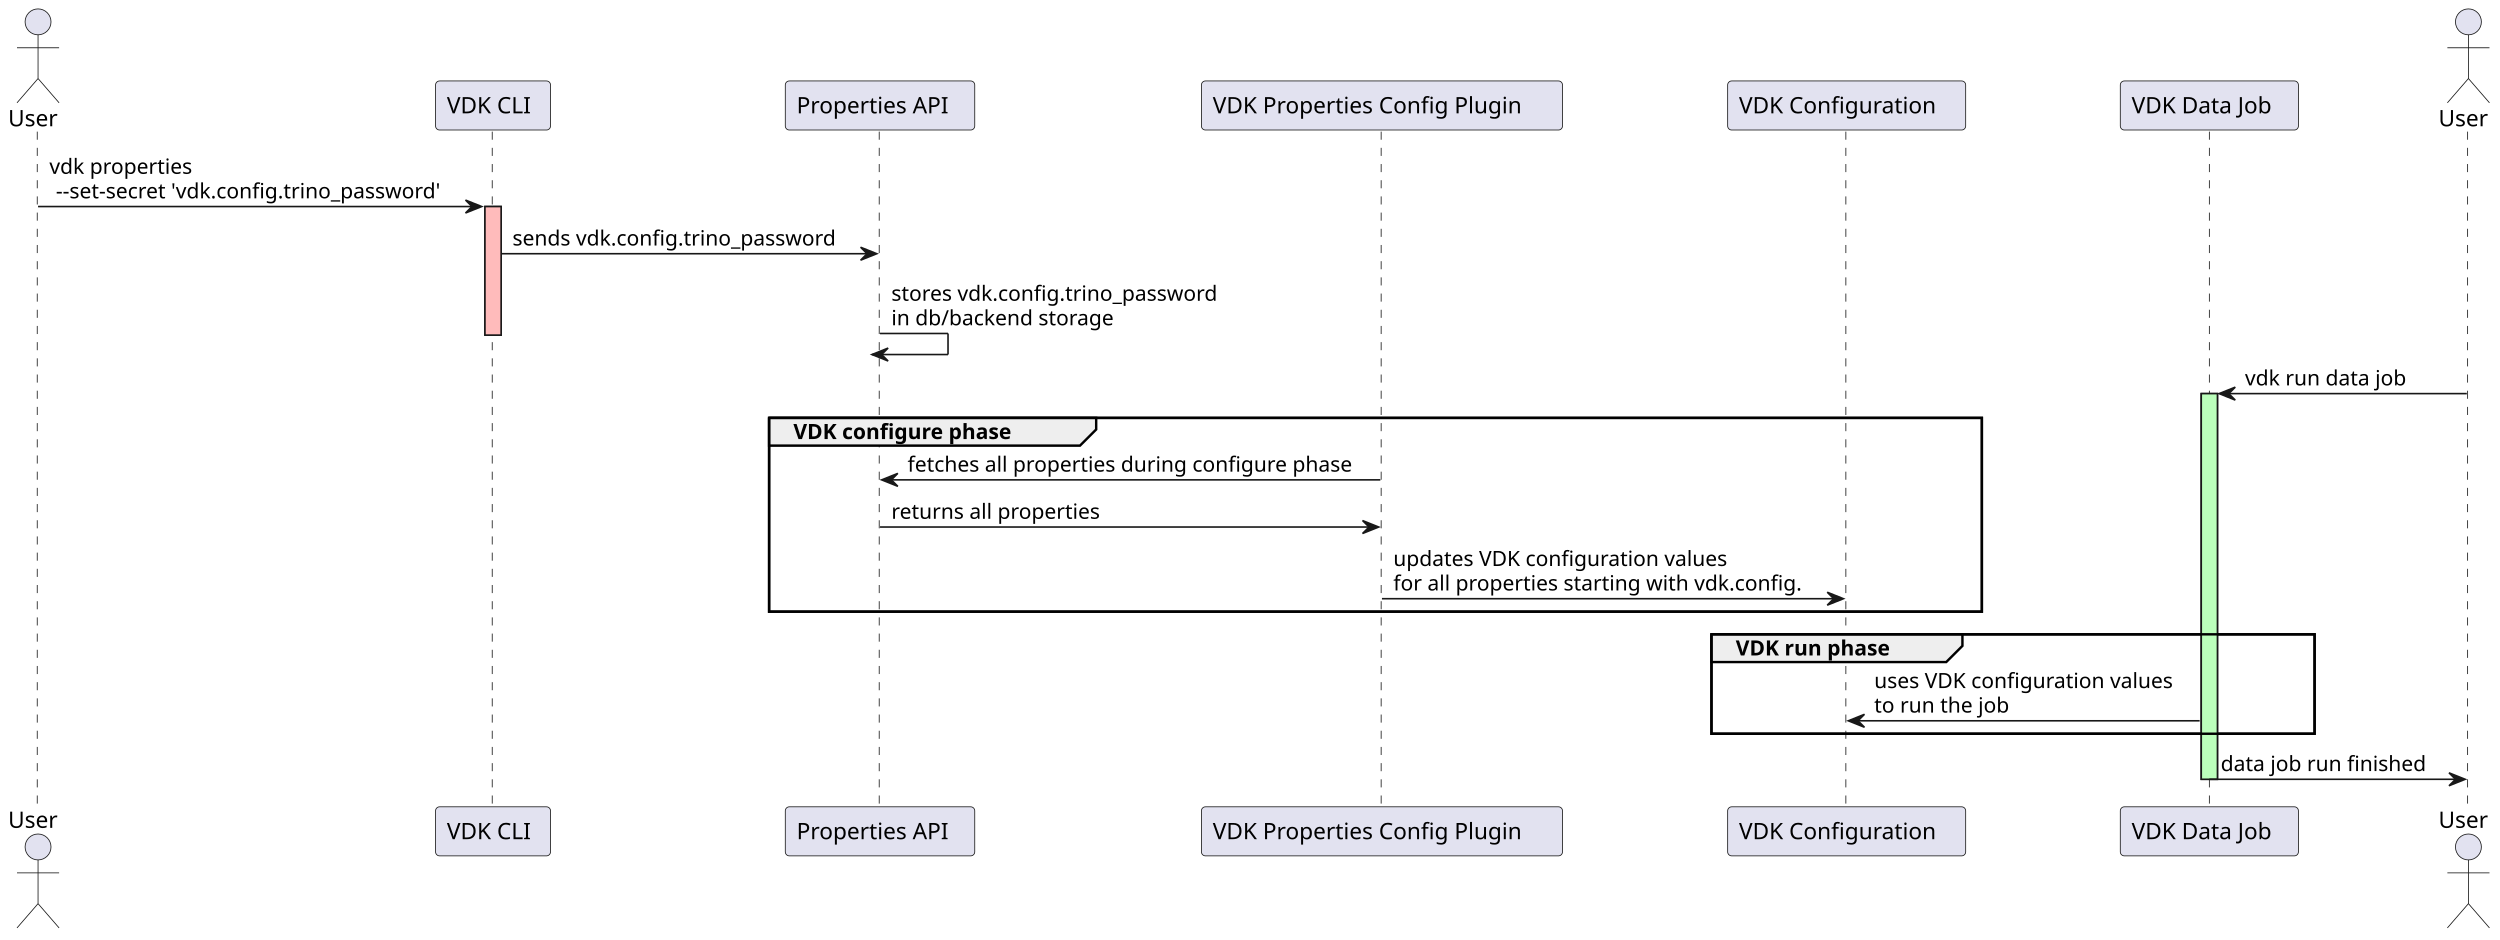
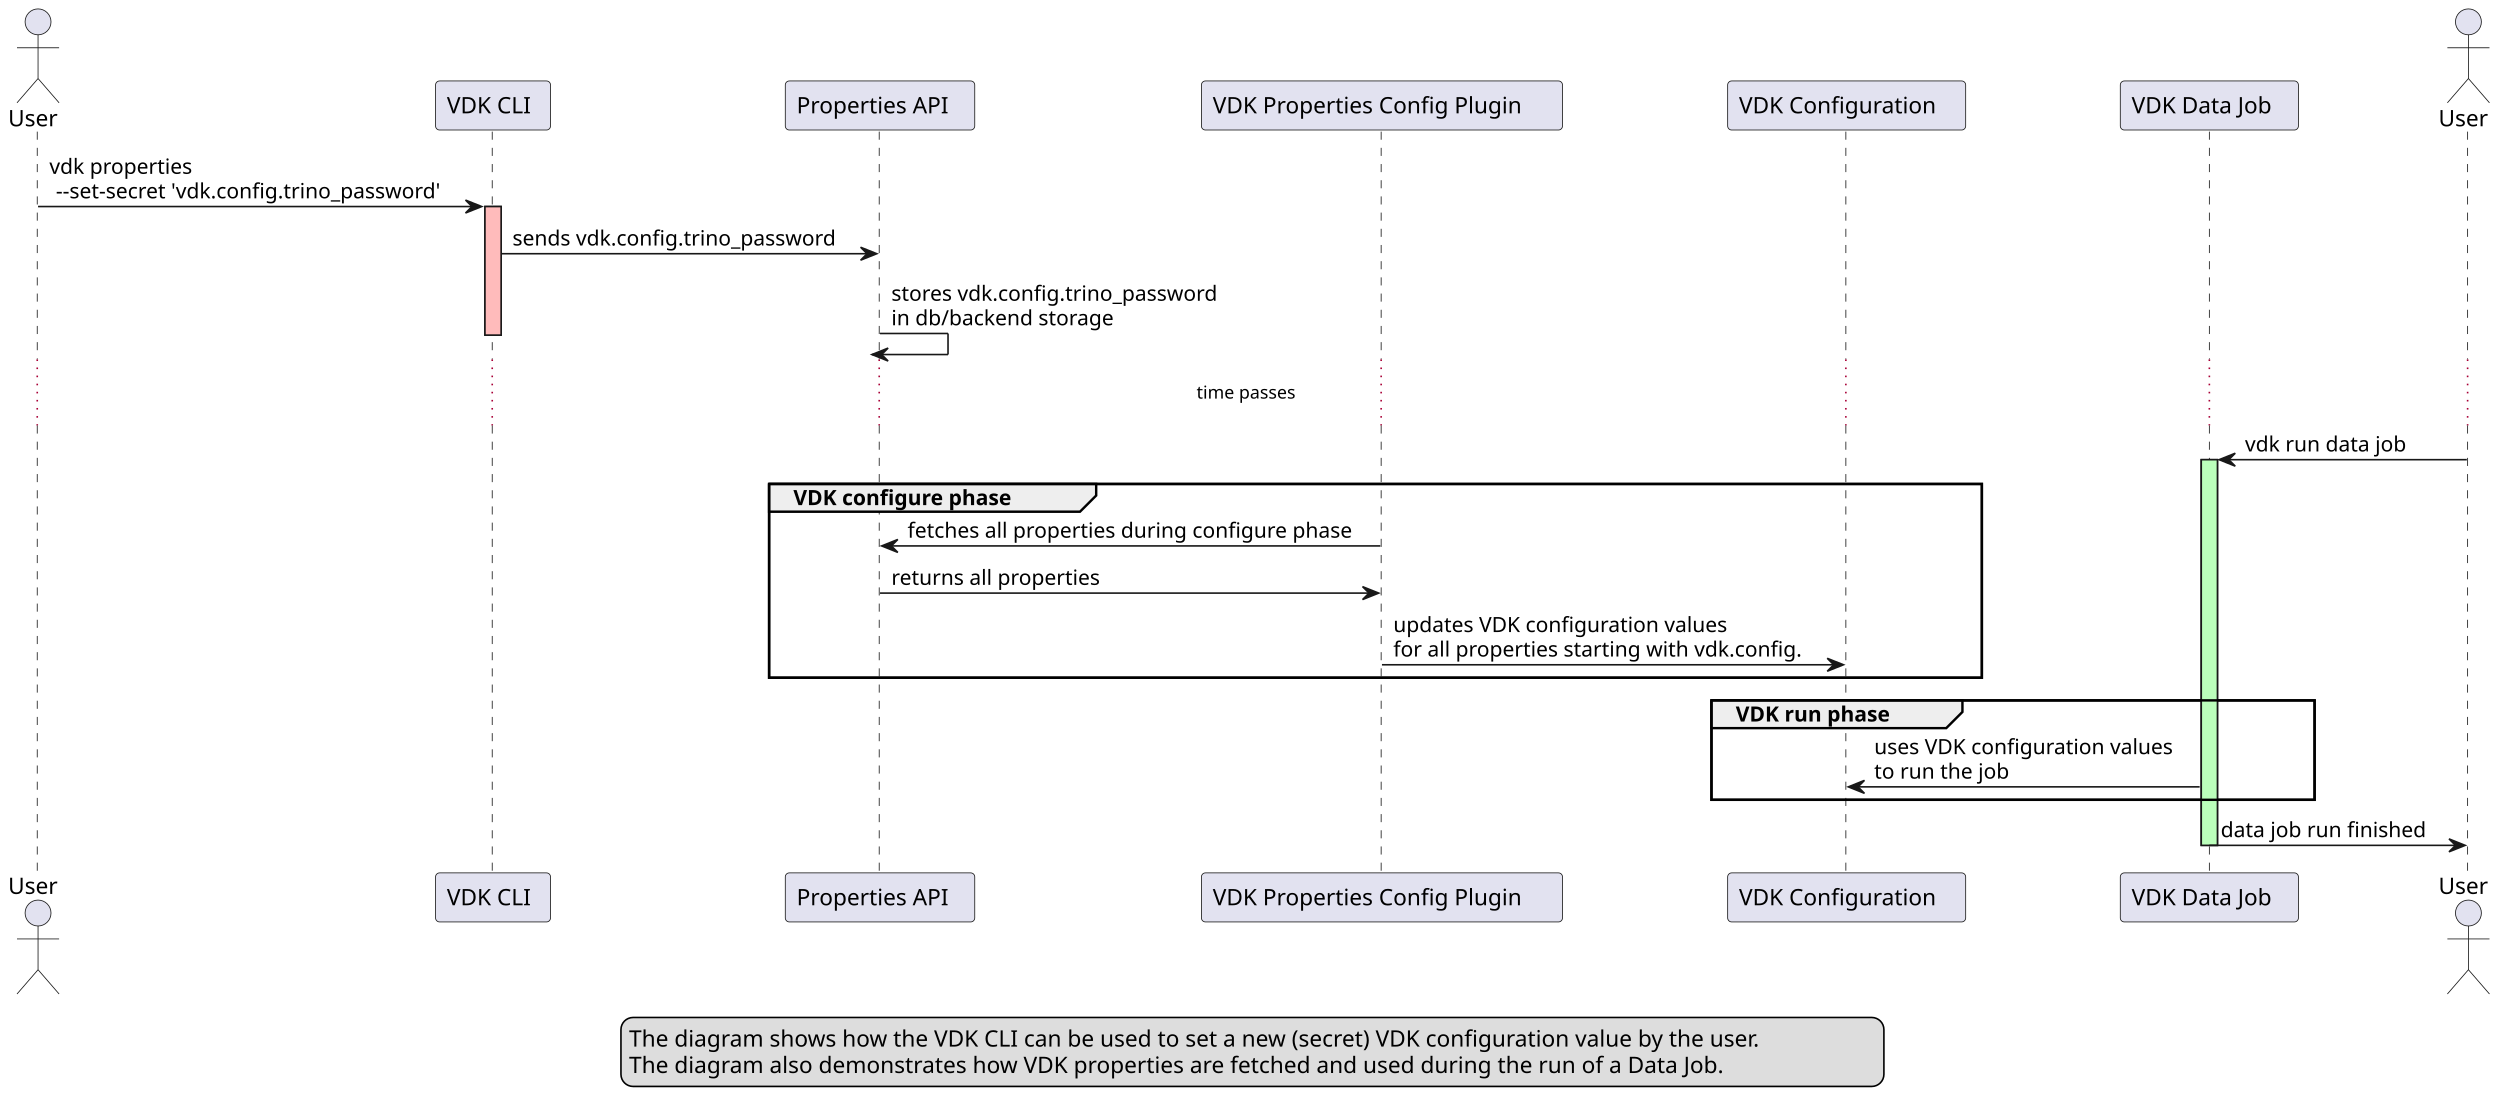
- <svg xmlns="http://www.w3.org/2000/svg" contentStyleType="text/css" height="580px" preserveAspectRatio="none" style="width:1544px;height:580px;background:#FFFFFF;" version="1.1" viewBox="0 0 1544 580" width="1544px" zoomAndPan="magnify">
+ <svg xmlns="http://www.w3.org/2000/svg" contentStyleType="text/css" height="690px" preserveAspectRatio="none" style="width:1544px;height:690px;background:#FFFFFF;" version="1.1" viewBox="0 0 1544 690" width="1544px" zoomAndPan="magnify">
  <defs />
  <g>
    <rect fill="#FFBBBB" height="79.398" style="stroke:#181818;stroke-width:1.0;" width="10" x="299.5" y="127.562" />
-     <rect fill="#BBFFBB" height="238.195" style="stroke:#181818;stroke-width:1.0;" width="10" x="1359.5" y="243.094" />
-     <rect fill="none" height="119.664" style="stroke:#000000;stroke-width:1.5;" width="749" x="475" y="258.094" />
-     <rect fill="none" height="61.398" style="stroke:#000000;stroke-width:1.5;" width="372.5" x="1057" y="391.758" />
-     <line style="stroke:#181818;stroke-width:0.5;stroke-dasharray:5.0,5.0;" x1="23" x2="23" y1="81.297" y2="499.289" />
-     <line style="stroke:#181818;stroke-width:0.5;stroke-dasharray:5.0,5.0;" x1="304" x2="304" y1="81.297" y2="499.289" />
-     <line style="stroke:#181818;stroke-width:0.5;stroke-dasharray:5.0,5.0;" x1="543" x2="543" y1="81.297" y2="499.289" />
-     <line style="stroke:#181818;stroke-width:0.5;stroke-dasharray:5.0,5.0;" x1="853" x2="853" y1="81.297" y2="499.289" />
-     <line style="stroke:#181818;stroke-width:0.5;stroke-dasharray:5.0,5.0;" x1="1140" x2="1140" y1="81.297" y2="499.289" />
-     <line style="stroke:#181818;stroke-width:0.5;stroke-dasharray:5.0,5.0;" x1="1364.5" x2="1364.5" y1="81.297" y2="499.289" />
-     <line style="stroke:#181818;stroke-width:0.5;stroke-dasharray:5.0,5.0;" x1="1524" x2="1524" y1="81.297" y2="499.289" />
+     <rect fill="#BBFFBB" height="238.195" style="stroke:#181818;stroke-width:1.0;" width="10" x="1359.5" y="283.898" />
+     <rect fill="none" height="119.664" style="stroke:#000000;stroke-width:1.5;" width="749" x="475" y="298.898" />
+     <rect fill="none" height="61.398" style="stroke:#000000;stroke-width:1.5;" width="372.5" x="1057" y="432.562" />
+     <line style="stroke:#181818;stroke-width:0.5;stroke-dasharray:5.0,5.0;" x1="23" x2="23" y1="81.297" y2="221.961" />
+     <line style="stroke:#A80036;stroke-width:1.0;stroke-dasharray:1.0,4.0;" x1="23" x2="23" y1="221.961" y2="262.766" />
+     <line style="stroke:#181818;stroke-width:0.5;stroke-dasharray:5.0,5.0;" x1="23" x2="23" y1="262.766" y2="540.094" />
+     <line style="stroke:#181818;stroke-width:0.5;stroke-dasharray:5.0,5.0;" x1="304" x2="304" y1="81.297" y2="221.961" />
+     <line style="stroke:#A80036;stroke-width:1.0;stroke-dasharray:1.0,4.0;" x1="304" x2="304" y1="221.961" y2="262.766" />
+     <line style="stroke:#181818;stroke-width:0.5;stroke-dasharray:5.0,5.0;" x1="304" x2="304" y1="262.766" y2="540.094" />
+     <line style="stroke:#181818;stroke-width:0.5;stroke-dasharray:5.0,5.0;" x1="543" x2="543" y1="81.297" y2="221.961" />
+     <line style="stroke:#A80036;stroke-width:1.0;stroke-dasharray:1.0,4.0;" x1="543" x2="543" y1="221.961" y2="262.766" />
+     <line style="stroke:#181818;stroke-width:0.5;stroke-dasharray:5.0,5.0;" x1="543" x2="543" y1="262.766" y2="540.094" />
+     <line style="stroke:#181818;stroke-width:0.5;stroke-dasharray:5.0,5.0;" x1="853" x2="853" y1="81.297" y2="221.961" />
+     <line style="stroke:#A80036;stroke-width:1.0;stroke-dasharray:1.0,4.0;" x1="853" x2="853" y1="221.961" y2="262.766" />
+     <line style="stroke:#181818;stroke-width:0.5;stroke-dasharray:5.0,5.0;" x1="853" x2="853" y1="262.766" y2="540.094" />
+     <line style="stroke:#181818;stroke-width:0.5;stroke-dasharray:5.0,5.0;" x1="1140" x2="1140" y1="81.297" y2="221.961" />
+     <line style="stroke:#A80036;stroke-width:1.0;stroke-dasharray:1.0,4.0;" x1="1140" x2="1140" y1="221.961" y2="262.766" />
+     <line style="stroke:#181818;stroke-width:0.5;stroke-dasharray:5.0,5.0;" x1="1140" x2="1140" y1="262.766" y2="540.094" />
+     <line style="stroke:#181818;stroke-width:0.5;stroke-dasharray:5.0,5.0;" x1="1364.5" x2="1364.5" y1="81.297" y2="221.961" />
+     <line style="stroke:#A80036;stroke-width:1.0;stroke-dasharray:1.0,4.0;" x1="1364.5" x2="1364.5" y1="221.961" y2="262.766" />
+     <line style="stroke:#181818;stroke-width:0.5;stroke-dasharray:5.0,5.0;" x1="1364.5" x2="1364.5" y1="262.766" y2="540.094" />
+     <line style="stroke:#181818;stroke-width:0.5;stroke-dasharray:5.0,5.0;" x1="1524" x2="1524" y1="81.297" y2="221.961" />
+     <line style="stroke:#A80036;stroke-width:1.0;stroke-dasharray:1.0,4.0;" x1="1524" x2="1524" y1="221.961" y2="262.766" />
+     <line style="stroke:#181818;stroke-width:0.5;stroke-dasharray:5.0,5.0;" x1="1524" x2="1524" y1="262.766" y2="540.094" />
    <text fill="#000000" font-family="sans-serif" font-size="14" lengthAdjust="spacing" textLength="31" x="5" y="77.995">User</text>
    <ellipse cx="23.5" cy="13.5" fill="#E2E2F0" rx="8" ry="8" style="stroke:#181818;stroke-width:0.5;" />
    <path d="M23.5,21.5 L23.5,48.5 M10.5,29.5 L36.5,29.5 M23.5,48.5 L10.5,63.5 M23.5,48.5 L36.5,63.5 " fill="none" style="stroke:#181818;stroke-width:0.5;" />
-     <text fill="#000000" font-family="sans-serif" font-size="14" lengthAdjust="spacing" textLength="31" x="5" y="511.284">User</text>
-     <ellipse cx="23.5" cy="523.086" fill="#E2E2F0" rx="8" ry="8" style="stroke:#181818;stroke-width:0.5;" />
-     <path d="M23.5,531.086 L23.5,558.086 M10.5,539.086 L36.5,539.086 M23.5,558.086 L10.5,573.086 M23.5,558.086 L36.5,573.086 " fill="none" style="stroke:#181818;stroke-width:0.5;" />
+     <text fill="#000000" font-family="sans-serif" font-size="14" lengthAdjust="spacing" textLength="31" x="5" y="552.089">User</text>
+     <ellipse cx="23.5" cy="563.891" fill="#E2E2F0" rx="8" ry="8" style="stroke:#181818;stroke-width:0.5;" />
+     <path d="M23.5,571.891 L23.5,598.891 M10.5,579.891 L36.5,579.891 M23.5,598.891 L10.5,613.891 M23.5,598.891 L36.5,613.891 " fill="none" style="stroke:#181818;stroke-width:0.5;" />
    <rect fill="#E2E2F0" height="30.297" rx="2.5" ry="2.5" style="stroke:#181818;stroke-width:0.5;" width="71" x="269" y="50" />
    <text fill="#000000" font-family="sans-serif" font-size="14" lengthAdjust="spacing" textLength="57" x="276" y="69.995">VDK CLI</text>
-     <rect fill="#E2E2F0" height="30.297" rx="2.5" ry="2.5" style="stroke:#181818;stroke-width:0.5;" width="71" x="269" y="498.289" />
-     <text fill="#000000" font-family="sans-serif" font-size="14" lengthAdjust="spacing" textLength="57" x="276" y="518.284">VDK CLI</text>
+     <rect fill="#E2E2F0" height="30.297" rx="2.5" ry="2.5" style="stroke:#181818;stroke-width:0.5;" width="71" x="269" y="539.094" />
+     <text fill="#000000" font-family="sans-serif" font-size="14" lengthAdjust="spacing" textLength="57" x="276" y="559.089">VDK CLI</text>
    <rect fill="#E2E2F0" height="30.297" rx="2.5" ry="2.5" style="stroke:#181818;stroke-width:0.5;" width="117" x="485" y="50" />
    <text fill="#000000" font-family="sans-serif" font-size="14" lengthAdjust="spacing" textLength="103" x="492" y="69.995">Properties API</text>
-     <rect fill="#E2E2F0" height="30.297" rx="2.5" ry="2.5" style="stroke:#181818;stroke-width:0.5;" width="117" x="485" y="498.289" />
-     <text fill="#000000" font-family="sans-serif" font-size="14" lengthAdjust="spacing" textLength="103" x="492" y="518.284">Properties API</text>
+     <rect fill="#E2E2F0" height="30.297" rx="2.5" ry="2.5" style="stroke:#181818;stroke-width:0.5;" width="117" x="485" y="539.094" />
+     <text fill="#000000" font-family="sans-serif" font-size="14" lengthAdjust="spacing" textLength="103" x="492" y="559.089">Properties API</text>
    <rect fill="#E2E2F0" height="30.297" rx="2.5" ry="2.5" style="stroke:#181818;stroke-width:0.5;" width="223" x="742" y="50" />
    <text fill="#000000" font-family="sans-serif" font-size="14" lengthAdjust="spacing" textLength="209" x="749" y="69.995">VDK Properties Config Plugin</text>
-     <rect fill="#E2E2F0" height="30.297" rx="2.5" ry="2.5" style="stroke:#181818;stroke-width:0.5;" width="223" x="742" y="498.289" />
-     <text fill="#000000" font-family="sans-serif" font-size="14" lengthAdjust="spacing" textLength="209" x="749" y="518.284">VDK Properties Config Plugin</text>
+     <rect fill="#E2E2F0" height="30.297" rx="2.5" ry="2.5" style="stroke:#181818;stroke-width:0.5;" width="223" x="742" y="539.094" />
+     <text fill="#000000" font-family="sans-serif" font-size="14" lengthAdjust="spacing" textLength="209" x="749" y="559.089">VDK Properties Config Plugin</text>
    <rect fill="#E2E2F0" height="30.297" rx="2.5" ry="2.5" style="stroke:#181818;stroke-width:0.5;" width="147" x="1067" y="50" />
    <text fill="#000000" font-family="sans-serif" font-size="14" lengthAdjust="spacing" textLength="133" x="1074" y="69.995">VDK Configuration</text>
-     <rect fill="#E2E2F0" height="30.297" rx="2.5" ry="2.5" style="stroke:#181818;stroke-width:0.5;" width="147" x="1067" y="498.289" />
-     <text fill="#000000" font-family="sans-serif" font-size="14" lengthAdjust="spacing" textLength="133" x="1074" y="518.284">VDK Configuration</text>
+     <rect fill="#E2E2F0" height="30.297" rx="2.5" ry="2.5" style="stroke:#181818;stroke-width:0.5;" width="147" x="1067" y="539.094" />
+     <text fill="#000000" font-family="sans-serif" font-size="14" lengthAdjust="spacing" textLength="133" x="1074" y="559.089">VDK Configuration</text>
    <rect fill="#E2E2F0" height="30.297" rx="2.5" ry="2.5" style="stroke:#181818;stroke-width:0.5;" width="110" x="1309.5" y="50" />
    <text fill="#000000" font-family="sans-serif" font-size="14" lengthAdjust="spacing" textLength="96" x="1316.5" y="69.995">VDK Data Job</text>
-     <rect fill="#E2E2F0" height="30.297" rx="2.5" ry="2.5" style="stroke:#181818;stroke-width:0.5;" width="110" x="1309.5" y="498.289" />
-     <text fill="#000000" font-family="sans-serif" font-size="14" lengthAdjust="spacing" textLength="96" x="1316.5" y="518.284">VDK Data Job</text>
+     <rect fill="#E2E2F0" height="30.297" rx="2.5" ry="2.5" style="stroke:#181818;stroke-width:0.5;" width="110" x="1309.5" y="539.094" />
+     <text fill="#000000" font-family="sans-serif" font-size="14" lengthAdjust="spacing" textLength="96" x="1316.5" y="559.089">VDK Data Job</text>
    <text fill="#000000" font-family="sans-serif" font-size="14" lengthAdjust="spacing" textLength="31" x="1506" y="77.995">User</text>
    <ellipse cx="1524.5" cy="13.5" fill="#E2E2F0" rx="8" ry="8" style="stroke:#181818;stroke-width:0.5;" />
    <path d="M1524.5,21.5 L1524.5,48.5 M1511.5,29.5 L1537.5,29.5 M1524.5,48.5 L1511.5,63.5 M1524.5,48.5 L1537.5,63.5 " fill="none" style="stroke:#181818;stroke-width:0.5;" />
-     <text fill="#000000" font-family="sans-serif" font-size="14" lengthAdjust="spacing" textLength="31" x="1506" y="511.284">User</text>
-     <ellipse cx="1524.5" cy="523.086" fill="#E2E2F0" rx="8" ry="8" style="stroke:#181818;stroke-width:0.5;" />
-     <path d="M1524.5,531.086 L1524.5,558.086 M1511.5,539.086 L1537.5,539.086 M1524.5,558.086 L1511.5,573.086 M1524.5,558.086 L1537.5,573.086 " fill="none" style="stroke:#181818;stroke-width:0.5;" />
+     <text fill="#000000" font-family="sans-serif" font-size="14" lengthAdjust="spacing" textLength="31" x="1506" y="552.089">User</text>
+     <ellipse cx="1524.5" cy="563.891" fill="#E2E2F0" rx="8" ry="8" style="stroke:#181818;stroke-width:0.5;" />
+     <path d="M1524.5,571.891 L1524.5,598.891 M1511.5,579.891 L1537.5,579.891 M1524.5,598.891 L1511.5,613.891 M1524.5,598.891 L1537.5,613.891 " fill="none" style="stroke:#181818;stroke-width:0.5;" />
    <rect fill="#FFBBBB" height="79.398" style="stroke:#181818;stroke-width:1.0;" width="10" x="299.5" y="127.562" />
-     <rect fill="#BBFFBB" height="238.195" style="stroke:#181818;stroke-width:1.0;" width="10" x="1359.5" y="243.094" />
+     <rect fill="#BBFFBB" height="238.195" style="stroke:#181818;stroke-width:1.0;" width="10" x="1359.5" y="283.898" />
    <polygon fill="#181818" points="287.5,123.562,297.5,127.562,287.5,131.562,291.5,127.562" style="stroke:#181818;stroke-width:1.0;" />
    <line style="stroke:#181818;stroke-width:1.0;" x1="23.5" x2="293.5" y1="127.562" y2="127.562" />
    <text fill="#000000" font-family="sans-serif" font-size="13" lengthAdjust="spacing" textLength="92" x="30.5" y="107.364">vdk properties</text>
    <text fill="#000000" font-family="sans-serif" font-size="13" lengthAdjust="spacing" textLength="253" x="34.5" y="122.497">--set-secret 'vdk.config.trino_password'</text>
    <polygon fill="#181818" points="531.5,152.695,541.5,156.695,531.5,160.695,535.5,156.695" style="stroke:#181818;stroke-width:1.0;" />
    <line style="stroke:#181818;stroke-width:1.0;" x1="309.5" x2="537.5" y1="156.695" y2="156.695" />
    <text fill="#000000" font-family="sans-serif" font-size="13" lengthAdjust="spacing" textLength="210" x="316.5" y="151.629">sends vdk.config.trino_password</text>
    <line style="stroke:#181818;stroke-width:1.0;" x1="543.5" x2="585.5" y1="205.961" y2="205.961" />
    <line style="stroke:#181818;stroke-width:1.0;" x1="585.5" x2="585.5" y1="205.961" y2="218.961" />
    <line style="stroke:#181818;stroke-width:1.0;" x1="538.5" x2="585.5" y1="218.961" y2="218.961" />
    <polygon fill="#181818" points="548.5,214.961,538.5,218.961,548.5,222.961,544.5,218.961" style="stroke:#181818;stroke-width:1.0;" />
    <text fill="#000000" font-family="sans-serif" font-size="13" lengthAdjust="spacing" textLength="212" x="550.5" y="185.762">stores vdk.config.trino_password</text>
    <text fill="#000000" font-family="sans-serif" font-size="13" lengthAdjust="spacing" textLength="142" x="550.5" y="200.895">in db/backend storage</text>
-     <polygon fill="#181818" points="1380.5,239.094,1370.5,243.094,1380.5,247.094,1376.5,243.094" style="stroke:#181818;stroke-width:1.0;" />
-     <line style="stroke:#181818;stroke-width:1.0;" x1="1374.5" x2="1523.5" y1="243.094" y2="243.094" />
-     <text fill="#000000" font-family="sans-serif" font-size="13" lengthAdjust="spacing" textLength="104" x="1386.5" y="238.028">vdk run data job</text>
-     <path d="M475,258.094 L677,258.094 L677,265.227 L667,275.227 L475,275.227 L475,258.094 " fill="#EEEEEE" style="stroke:#000000;stroke-width:1.5;" />
-     <rect fill="none" height="119.664" style="stroke:#000000;stroke-width:1.5;" width="749" x="475" y="258.094" />
-     <text fill="#000000" font-family="sans-serif" font-size="13" font-weight="bold" lengthAdjust="spacing" textLength="157" x="490" y="271.161">VDK configure phase</text>
-     <polygon fill="#181818" points="554.5,292.359,544.5,296.359,554.5,300.359,550.5,296.359" style="stroke:#181818;stroke-width:1.0;" />
-     <line style="stroke:#181818;stroke-width:1.0;" x1="548.5" x2="852.5" y1="296.359" y2="296.359" />
-     <text fill="#000000" font-family="sans-serif" font-size="13" lengthAdjust="spacing" textLength="286" x="560.5" y="291.293">fetches all properties during configure phase</text>
-     <polygon fill="#181818" points="841.5,321.492,851.5,325.492,841.5,329.492,845.5,325.492" style="stroke:#181818;stroke-width:1.0;" />
-     <line style="stroke:#181818;stroke-width:1.0;" x1="543.5" x2="847.5" y1="325.492" y2="325.492" />
-     <text fill="#000000" font-family="sans-serif" font-size="13" lengthAdjust="spacing" textLength="133" x="550.5" y="320.426">returns all properties</text>
-     <polygon fill="#181818" points="1128.5,365.758,1138.5,369.758,1128.5,373.758,1132.5,369.758" style="stroke:#181818;stroke-width:1.0;" />
-     <line style="stroke:#181818;stroke-width:1.0;" x1="853.5" x2="1134.5" y1="369.758" y2="369.758" />
-     <text fill="#000000" font-family="sans-serif" font-size="13" lengthAdjust="spacing" textLength="217" x="860.5" y="349.559">updates VDK configuration values</text>
-     <text fill="#000000" font-family="sans-serif" font-size="13" lengthAdjust="spacing" textLength="263" x="860.5" y="364.692">for all properties starting with vdk.config.</text>
-     <path d="M1057,391.758 L1212,391.758 L1212,398.891 L1202,408.891 L1057,408.891 L1057,391.758 " fill="#EEEEEE" style="stroke:#000000;stroke-width:1.5;" />
-     <rect fill="none" height="61.398" style="stroke:#000000;stroke-width:1.5;" width="372.5" x="1057" y="391.758" />
-     <text fill="#000000" font-family="sans-serif" font-size="13" font-weight="bold" lengthAdjust="spacing" textLength="110" x="1072" y="404.825">VDK run phase</text>
-     <polygon fill="#181818" points="1151.5,441.156,1141.5,445.156,1151.5,449.156,1147.5,445.156" style="stroke:#181818;stroke-width:1.0;" />
-     <line style="stroke:#181818;stroke-width:1.0;" x1="1145.5" x2="1358.5" y1="445.156" y2="445.156" />
-     <text fill="#000000" font-family="sans-serif" font-size="13" lengthAdjust="spacing" textLength="195" x="1157.5" y="424.957">uses VDK configuration values</text>
-     <text fill="#000000" font-family="sans-serif" font-size="13" lengthAdjust="spacing" textLength="86" x="1157.5" y="440.09">to run the job</text>
-     <polygon fill="#181818" points="1512.5,477.289,1522.5,481.289,1512.5,485.289,1516.5,481.289" style="stroke:#181818;stroke-width:1.0;" />
-     <line style="stroke:#181818;stroke-width:1.0;" x1="1364.5" x2="1518.5" y1="481.289" y2="481.289" />
-     <text fill="#000000" font-family="sans-serif" font-size="13" lengthAdjust="spacing" textLength="131" x="1371.5" y="476.223">data job run finished</text>
+     <text fill="#000000" font-family="sans-serif" font-size="11" lengthAdjust="spacing" textLength="70" x="739" y="246.171">time passes</text>
+     <polygon fill="#181818" points="1380.5,279.898,1370.5,283.898,1380.5,287.898,1376.5,283.898" style="stroke:#181818;stroke-width:1.0;" />
+     <line style="stroke:#181818;stroke-width:1.0;" x1="1374.5" x2="1523.5" y1="283.898" y2="283.898" />
+     <text fill="#000000" font-family="sans-serif" font-size="13" lengthAdjust="spacing" textLength="104" x="1386.5" y="278.832">vdk run data job</text>
+     <path d="M475,298.898 L677,298.898 L677,306.031 L667,316.031 L475,316.031 L475,298.898 " fill="#EEEEEE" style="stroke:#000000;stroke-width:1.5;" />
+     <rect fill="none" height="119.664" style="stroke:#000000;stroke-width:1.5;" width="749" x="475" y="298.898" />
+     <text fill="#000000" font-family="sans-serif" font-size="13" font-weight="bold" lengthAdjust="spacing" textLength="157" x="490" y="311.965">VDK configure phase</text>
+     <polygon fill="#181818" points="554.5,333.164,544.5,337.164,554.5,341.164,550.5,337.164" style="stroke:#181818;stroke-width:1.0;" />
+     <line style="stroke:#181818;stroke-width:1.0;" x1="548.5" x2="852.5" y1="337.164" y2="337.164" />
+     <text fill="#000000" font-family="sans-serif" font-size="13" lengthAdjust="spacing" textLength="286" x="560.5" y="332.098">fetches all properties during configure phase</text>
+     <polygon fill="#181818" points="841.5,362.297,851.5,366.297,841.5,370.297,845.5,366.297" style="stroke:#181818;stroke-width:1.0;" />
+     <line style="stroke:#181818;stroke-width:1.0;" x1="543.5" x2="847.5" y1="366.297" y2="366.297" />
+     <text fill="#000000" font-family="sans-serif" font-size="13" lengthAdjust="spacing" textLength="133" x="550.5" y="361.231">returns all properties</text>
+     <polygon fill="#181818" points="1128.5,406.562,1138.5,410.562,1128.5,414.562,1132.5,410.562" style="stroke:#181818;stroke-width:1.0;" />
+     <line style="stroke:#181818;stroke-width:1.0;" x1="853.5" x2="1134.5" y1="410.562" y2="410.562" />
+     <text fill="#000000" font-family="sans-serif" font-size="13" lengthAdjust="spacing" textLength="217" x="860.5" y="390.364">updates VDK configuration values</text>
+     <text fill="#000000" font-family="sans-serif" font-size="13" lengthAdjust="spacing" textLength="263" x="860.5" y="405.497">for all properties starting with vdk.config.</text>
+     <path d="M1057,432.562 L1212,432.562 L1212,439.695 L1202,449.695 L1057,449.695 L1057,432.562 " fill="#EEEEEE" style="stroke:#000000;stroke-width:1.5;" />
+     <rect fill="none" height="61.398" style="stroke:#000000;stroke-width:1.5;" width="372.5" x="1057" y="432.562" />
+     <text fill="#000000" font-family="sans-serif" font-size="13" font-weight="bold" lengthAdjust="spacing" textLength="110" x="1072" y="445.629">VDK run phase</text>
+     <polygon fill="#181818" points="1151.5,481.961,1141.5,485.961,1151.5,489.961,1147.5,485.961" style="stroke:#181818;stroke-width:1.0;" />
+     <line style="stroke:#181818;stroke-width:1.0;" x1="1145.5" x2="1358.5" y1="485.961" y2="485.961" />
+     <text fill="#000000" font-family="sans-serif" font-size="13" lengthAdjust="spacing" textLength="195" x="1157.5" y="465.762">uses VDK configuration values</text>
+     <text fill="#000000" font-family="sans-serif" font-size="13" lengthAdjust="spacing" textLength="86" x="1157.5" y="480.895">to run the job</text>
+     <polygon fill="#181818" points="1512.5,518.094,1522.5,522.094,1512.5,526.094,1516.5,522.094" style="stroke:#181818;stroke-width:1.0;" />
+     <line style="stroke:#181818;stroke-width:1.0;" x1="1364.5" x2="1518.5" y1="522.094" y2="522.094" />
+     <text fill="#000000" font-family="sans-serif" font-size="13" lengthAdjust="spacing" textLength="131" x="1371.5" y="517.028">data job run finished</text>
+     <rect fill="#DDDDDD" height="42.594" id="_legend" rx="7.5" ry="7.5" style="stroke:#000000;stroke-width:1.0;" width="780" x="383.5" y="628.391" />
+     <text fill="#000000" font-family="sans-serif" font-size="14" lengthAdjust="spacing" textLength="766" x="388.5" y="646.386">The diagram shows how the VDK CLI can be used to set a new (secret) VDK configuration value by the user.</text>
+     <text fill="#000000" font-family="sans-serif" font-size="14" lengthAdjust="spacing" textLength="736" x="388.5" y="662.683">The diagram also demonstrates how VDK properties are fetched and used during the run of a Data Job.</text>
  </g>
</svg>
